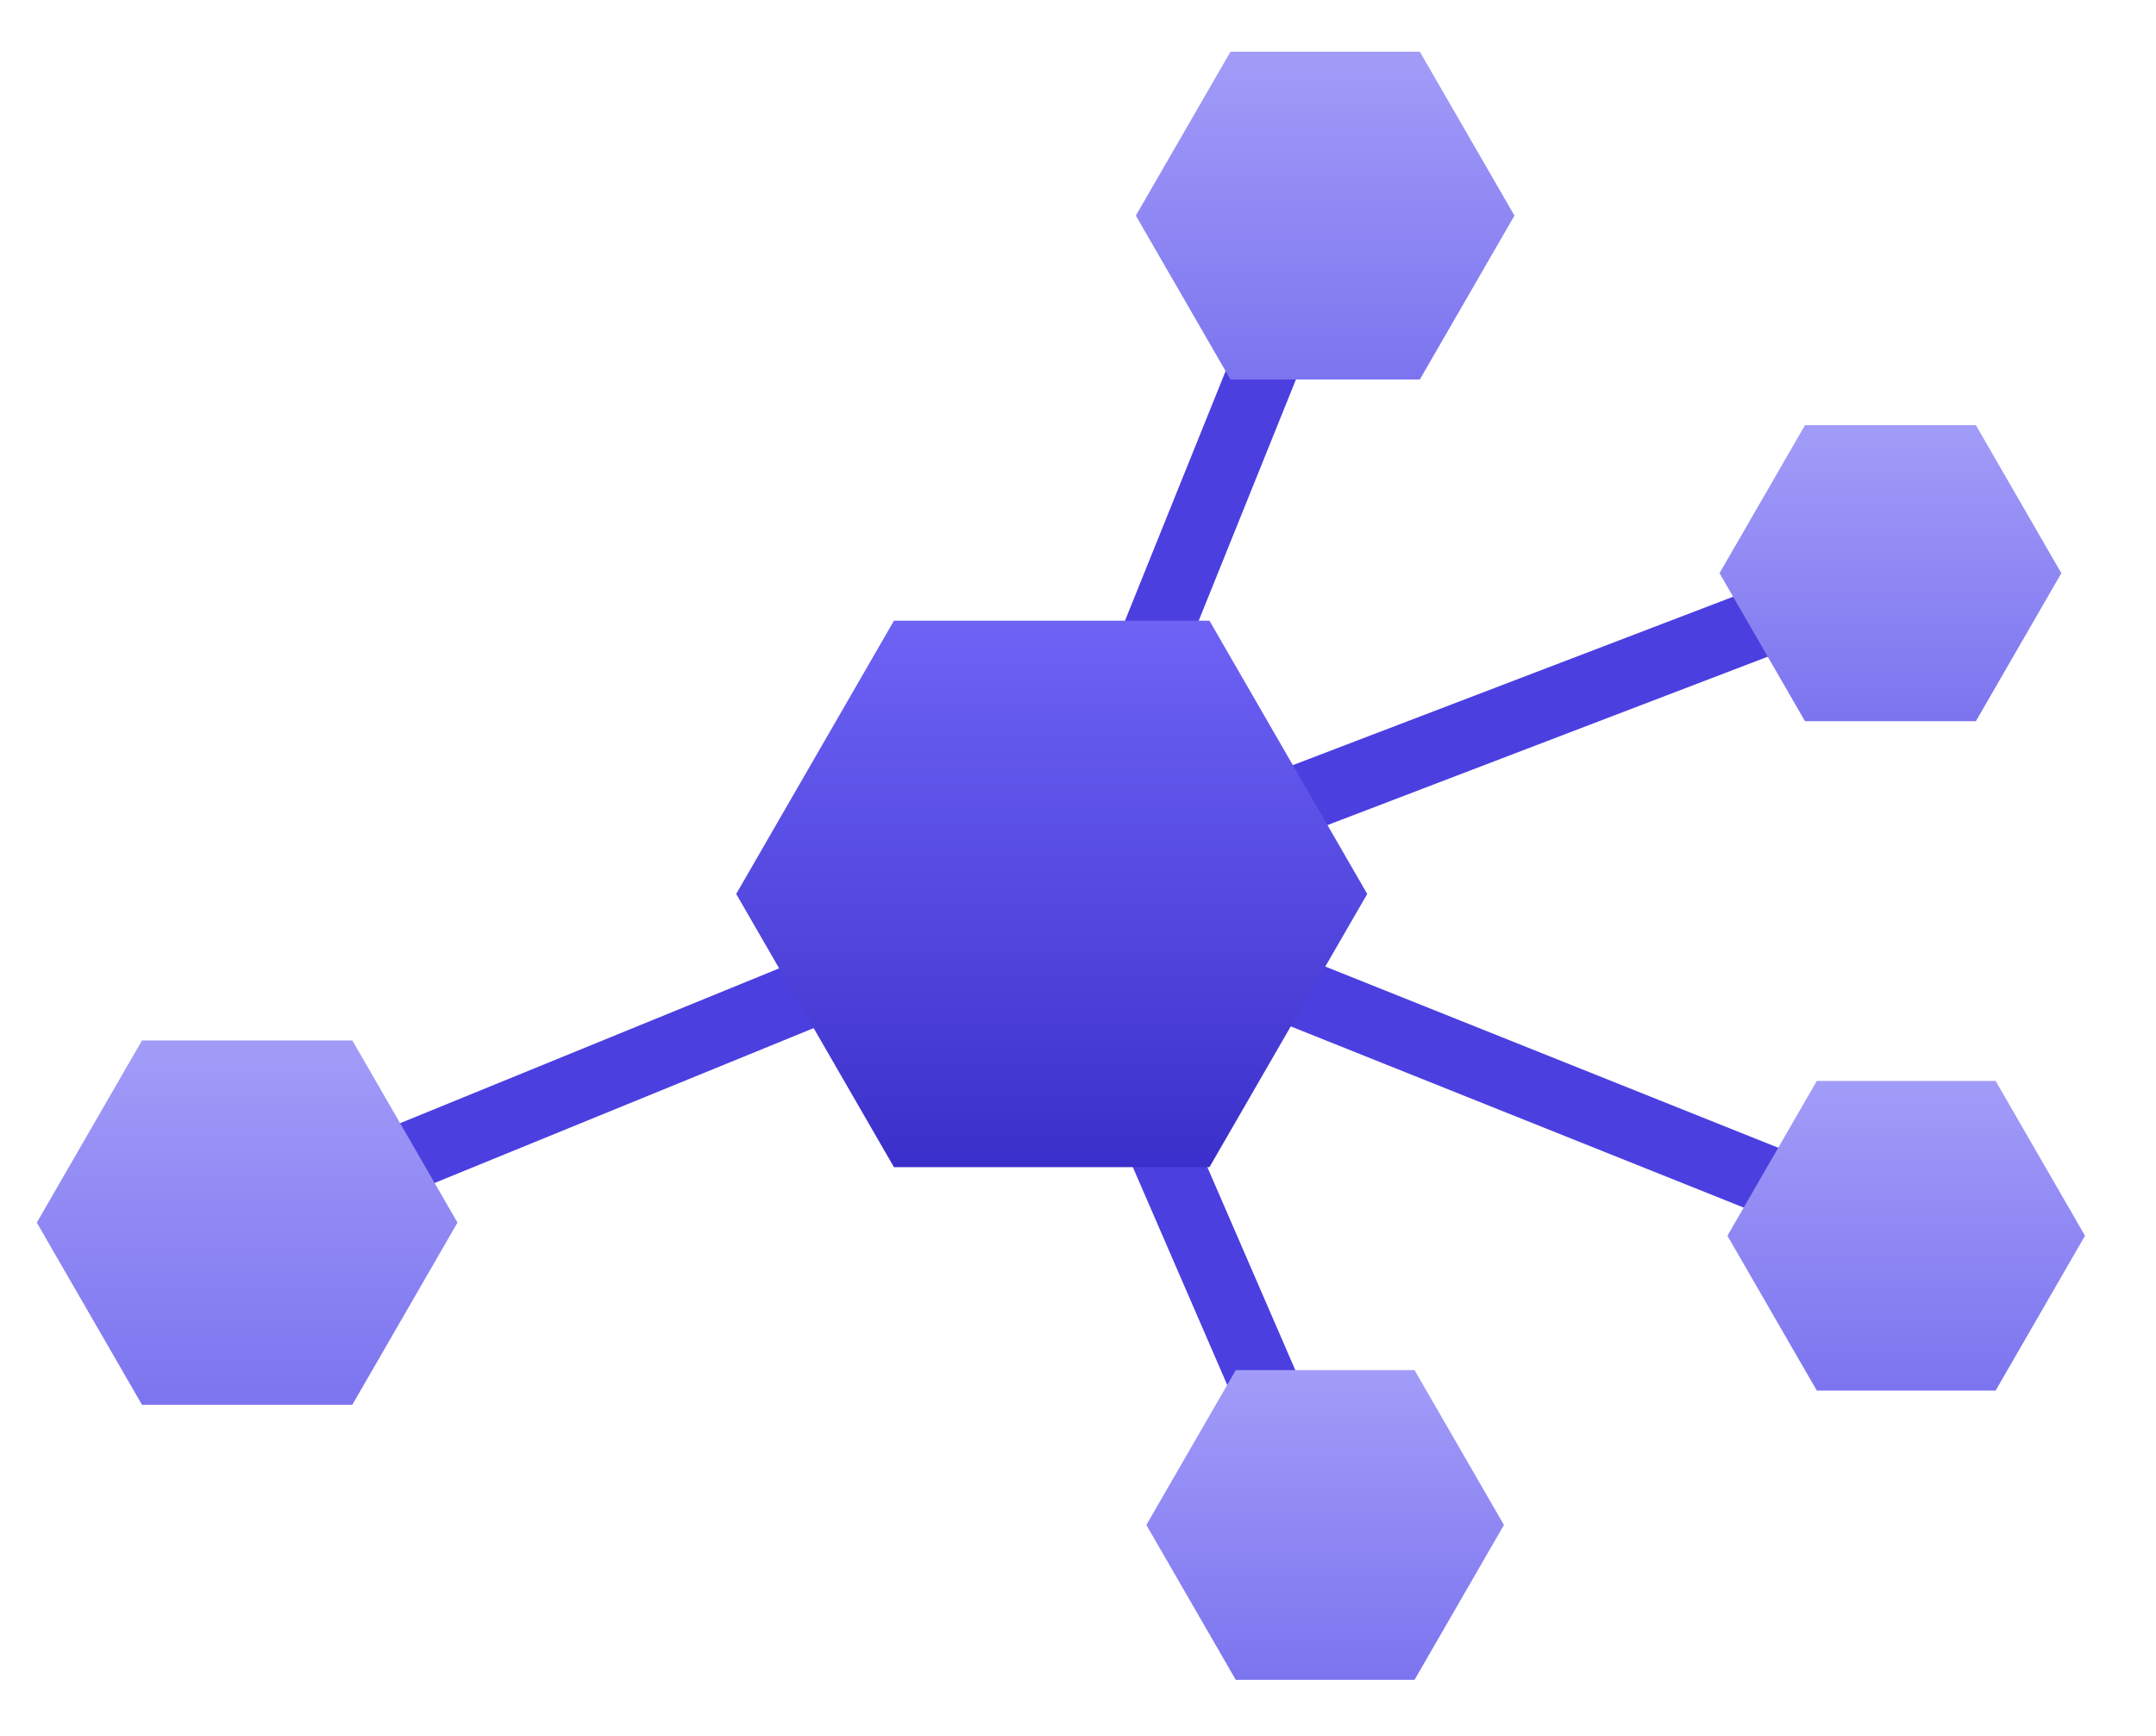
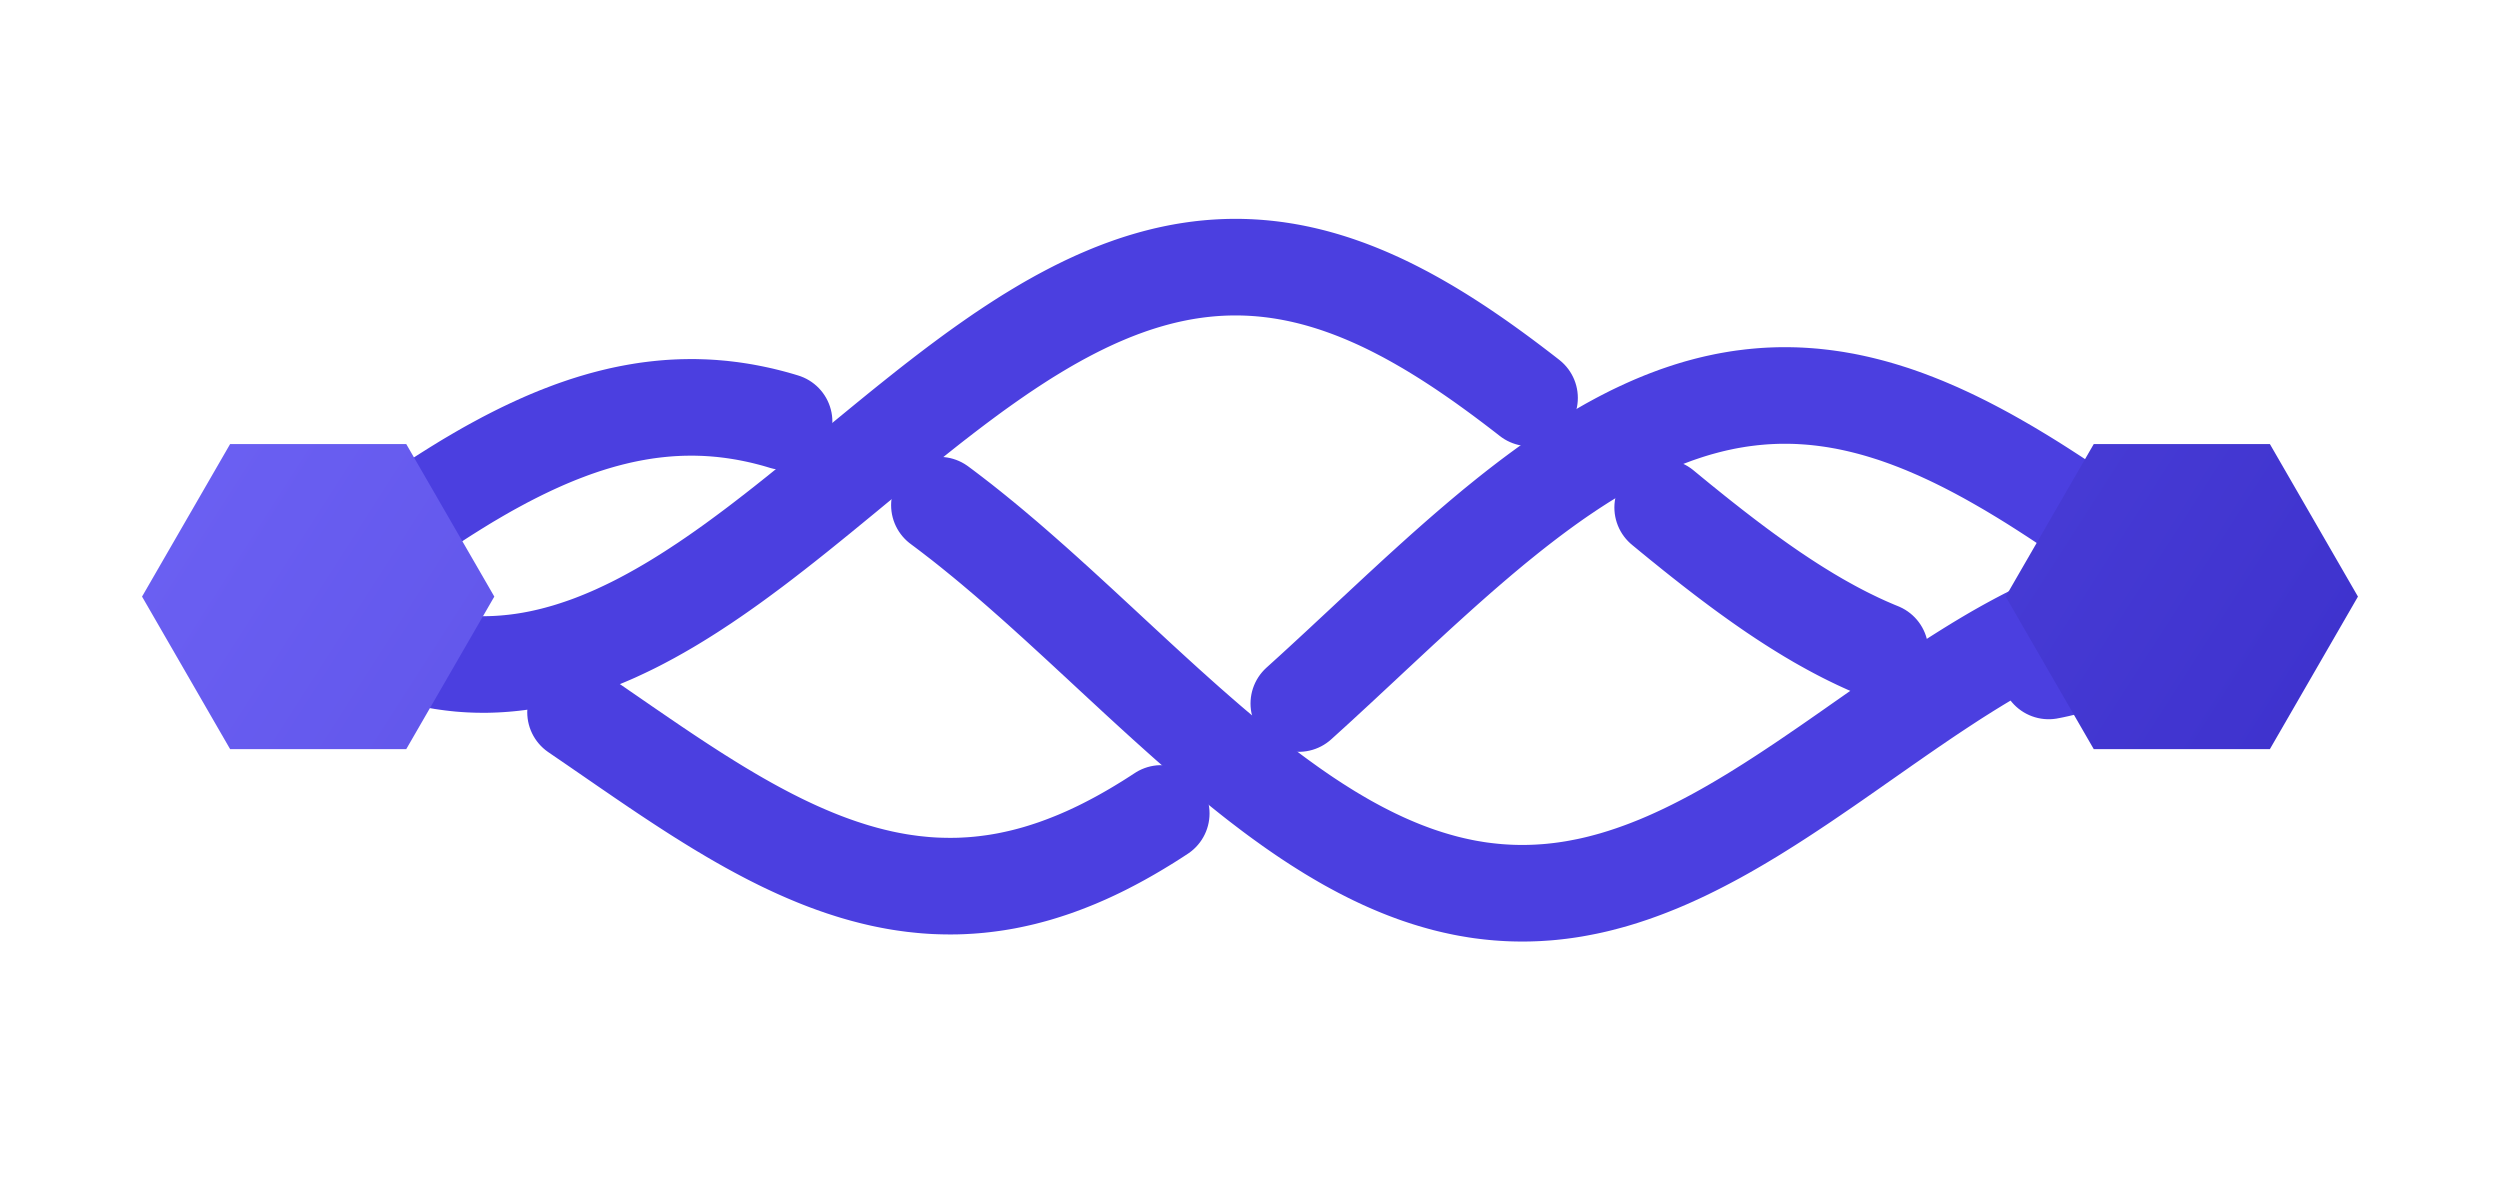
- <svg xmlns="http://www.w3.org/2000/svg" width="820" height="660" viewBox="0 0 820 660" role="img" aria-label="DeepHarness">
+ <svg xmlns="http://www.w3.org/2000/svg" width="880" height="420" viewBox="0 0 880 420" role="img" aria-label="DeepHarness">
  <defs>
-     <linearGradient id="nodeCenter" x1="0%" y1="0%" x2="0%" y2="100%">
+     <linearGradient id="g-hub" gradientUnits="userSpaceOnUse" x1="112" y1="0" x2="768" y2="420">
      <stop offset="0%" stop-color="#6E63F5" />
      <stop offset="100%" stop-color="#3B2FCB" />
    </linearGradient>
-     <linearGradient id="nodeSat" x1="0%" y1="0%" x2="0%" y2="100%">
+     <linearGradient id="g-sat" gradientUnits="userSpaceOnUse" x1="112" y1="0" x2="768" y2="420">
      <stop offset="0%" stop-color="#A29CF8" />
      <stop offset="100%" stop-color="#7C74EF" />
    </linearGradient>
  </defs>
-   <g stroke="#4B3FE0" stroke-width="26" stroke-linecap="round">
-     <line x1="400" y1="340" x2="504" y2="82" />
-     <line x1="400" y1="340" x2="719" y2="218" />
-     <line x1="400" y1="340" x2="725" y2="470" />
-     <line x1="400" y1="340" x2="504" y2="580" />
-     <line x1="400" y1="340" x2="94" y2="465" />
+   <g stroke="#4B3FE0" stroke-width="34" fill="none" stroke-linecap="round">
+     <path d="M112,210 L113.56,210.04 L115.12,210.13 L116.69,210.26 L118.25,210.42 L119.81,210.63 L121.37,210.86 L122.93,211.13 L124.5,211.42 L126.06,211.75 L127.62,212.1 L129.18,212.48 L130.74,212.89 L132.3,213.32 L133.87,213.78 L135.43,214.26 L136.99,214.76 L138.55,215.29 L140.11,215.84 L141.68,216.41 L143.24,217 L144.8,217.61 L146.36,218.25 L147.92,218.9 L149.49,219.57 M202.59,250.72 L204.15,251.79 L205.71,252.86 L207.28,253.93 L208.84,255 L210.4,256.07 L211.96,257.15 L213.52,258.22 L215.09,259.3 L216.65,260.38 L218.21,261.45 L219.77,262.53 L221.33,263.6 L222.9,264.67 L224.46,265.74 L226.02,266.81 L227.58,267.87 L229.14,268.93 L230.7,269.99 L232.27,271.04 L233.83,272.09 L235.39,273.13 L236.95,274.16 L238.51,275.19 L240.08,276.22 L241.64,277.23 L243.2,278.24 L244.76,279.24 L246.32,280.23 L247.89,281.21 L249.45,282.19 L251.01,283.15 L252.57,284.11 L254.13,285.05 L255.7,285.98 L257.26,286.91 L258.82,287.82 L260.38,288.72 L261.94,289.6 L263.5,290.48 L265.07,291.34 L266.63,292.19 L268.19,293.02 L269.75,293.84 L271.31,294.65 L272.88,295.44 L274.44,296.22 L276,296.98 L277.56,297.72 L279.12,298.45 L280.69,299.17 L282.25,299.86 L283.81,300.54 L285.37,301.2 L286.93,301.85 L288.5,302.48 L290.06,303.09 L291.62,303.68 L293.18,304.25 L294.74,304.8 L296.3,305.34 L297.87,305.85 L299.43,306.35 L300.99,306.83 L302.55,307.28 L304.11,307.72 L305.68,308.13 L307.24,308.53 L308.8,308.9 L310.36,309.26 L311.92,309.59 L313.49,309.9 L315.05,310.19 L316.61,310.46 L318.17,310.7 L319.73,310.92 L321.3,311.13 L322.86,311.3 L324.42,311.46 L325.98,311.6 L327.54,311.71 L329.1,311.8 L330.67,311.86 L332.23,311.9 L333.79,311.92 L335.35,311.92 L336.91,311.9 L338.48,311.85 L340.04,311.77 L341.6,311.68 L343.16,311.56 L344.72,311.42 L346.29,311.25 L347.85,311.06 L349.41,310.85 L350.97,310.62 L352.53,310.36 L354.1,310.08 L355.66,309.77 L357.22,309.44 L358.78,309.09 L360.34,308.72 L361.9,308.32 L363.47,307.9 L365.03,307.46 L366.59,306.99 L368.15,306.5 L369.71,305.99 L371.28,305.46 L372.84,304.9 L374.4,304.32 L375.96,303.72 L377.52,303.1 L379.09,302.46 L380.65,301.79 L382.21,301.11 L383.77,300.4 L385.33,299.67 L386.9,298.92 L388.46,298.15 L390.02,297.35 L391.58,296.54 L393.14,295.71 L394.7,294.86 L396.27,293.98 L397.83,293.09 L399.39,292.18 L400.95,291.25 L402.51,290.3 L404.08,289.34 L405.64,288.35 L407.2,287.35 L408.76,286.33 M457.18,247.64 L458.74,246.23 L460.3,244.81 L461.87,243.39 L463.43,241.96 L464.99,240.53 L466.55,239.09 L468.11,237.65 L469.68,236.2 L471.24,234.76 L472.8,233.31 L474.36,231.85 L475.92,230.4 L477.49,228.94 L479.05,227.49 L480.61,226.03 L482.17,224.57 L483.73,223.11 L485.3,221.66 L486.86,220.2 L488.42,218.75 L489.98,217.3 L491.54,215.85 L493.1,214.4 L494.67,212.96 L496.23,211.52 L497.79,210.08 L499.35,208.65 L500.91,207.23 L502.48,205.81 L504.04,204.39 L505.6,202.99 L507.16,201.58 L508.72,200.19 L510.29,198.8 L511.85,197.42 L513.41,196.05 L514.97,194.69 L516.53,193.34 L518.1,191.99 L519.66,190.66 L521.22,189.33 L522.78,188.02 L524.34,186.72 L525.9,185.42 L527.47,184.14 L529.03,182.88 L530.59,181.62 L532.15,180.38 L533.71,179.15 L535.28,177.93 L536.84,176.73 L538.4,175.54 L539.96,174.37 L541.52,173.21 L543.09,172.06 L544.65,170.93 L546.21,169.82 L547.77,168.72 L549.33,167.64 L550.9,166.58 L552.46,165.53 L554.02,164.5 L555.58,163.49 L557.14,162.49 L558.7,161.52 L560.27,160.56 L561.83,159.62 L563.39,158.7 L564.95,157.8 L566.51,156.91 L568.08,156.05 L569.64,155.2 L571.2,154.38 L572.76,153.58 L574.32,152.79 L575.89,152.03 L577.45,151.29 L579.01,150.57 L580.57,149.87 L582.13,149.19 L583.7,148.53 L585.26,147.89 L586.82,147.28 L588.38,146.69 L589.94,146.11 L591.5,145.57 L593.07,145.04 L594.63,144.53 L596.19,144.05 L597.75,143.59 L599.31,143.16 L600.88,142.74 L602.44,142.35 L604,141.98 L605.56,141.64 L607.12,141.31 L608.69,141.01 L610.25,140.74 L611.81,140.48 L613.37,140.25 L614.93,140.05 L616.5,139.86 L618.06,139.7 L619.62,139.56 L621.18,139.44 L622.74,139.35 L624.3,139.28 L625.87,139.23 L627.43,139.21 L628.99,139.21 L630.55,139.23 L632.11,139.27 L633.68,139.34 L635.24,139.43 L636.8,139.54 L638.36,139.67 L639.92,139.83 L641.49,140.01 L643.05,140.21 L644.61,140.43 L646.17,140.67 L647.73,140.94 L649.3,141.22 L650.86,141.53 L652.42,141.86 L653.98,142.21 L655.54,142.58 L657.1,142.97 L658.67,143.38 L660.23,143.81 L661.79,144.26 L663.35,144.73 L664.91,145.22 L666.48,145.72 L668.04,146.25 L669.6,146.8 L671.16,147.36 L672.72,147.95 L674.29,148.55 L675.85,149.17 L677.41,149.8 L678.97,150.46 L680.53,151.13 L682.1,151.81 L683.66,152.52 L685.22,153.24 L686.78,153.97 L688.34,154.72 L689.9,155.49 L691.47,156.27 L693.03,157.07 L694.59,157.88 L696.15,158.7 L697.71,159.54 L699.28,160.39 L700.84,161.26 L702.4,162.14 L703.96,163.03 L705.52,163.93 L707.09,164.84 L708.65,165.77 L710.21,166.71 L711.77,167.65 L713.33,168.61 L714.9,169.58 L716.46,170.56 L718.02,171.55 L719.58,172.55 L721.14,173.56 L722.7,174.57 L724.27,175.6 L725.83,176.63 L727.39,177.68 L728.95,178.73 L730.51,179.79 L732.08,180.85 L733.64,181.93 L735.2,183.01 L736.76,184.1 L738.32,185.2 L739.89,186.3 L741.45,187.41 L743.01,188.53 L744.57,189.66 L746.13,190.8 L747.7,191.95 L749.26,193.11 L750.82,194.28 L752.38,195.46 L753.94,196.66 L755.5,197.87 L757.07,199.11 L758.63,200.37 L760.19,201.67 L761.75,203.01 L763.31,204.41 L764.88,205.91 L766.44,207.59 L768,210" />
+     <path d="M112,210 L113.56,212.54 L115.12,214.23 L116.69,215.69 L118.25,217 L119.81,218.21 L121.37,219.33 L122.93,220.38 L124.5,221.37 L126.06,222.31 L127.62,223.19 L129.18,224.03 L130.74,224.82 L132.3,225.57 L133.87,226.29 L135.43,226.96 L136.99,227.6 L138.55,228.21 L140.11,228.78 L141.68,229.32 L143.24,229.82 L144.8,230.3 L146.36,230.74 L147.92,231.15 L149.49,231.53 L151.05,231.88 L152.61,232.21 L154.17,232.5 L155.73,232.77 L157.3,233 L158.86,233.21 L160.42,233.39 L161.98,233.55 L163.54,233.67 L165.1,233.77 L166.67,233.84 L168.23,233.89 L169.79,233.9 L171.35,233.9 L172.91,233.86 L174.48,233.8 L176.04,233.71 L177.6,233.6 L179.16,233.46 L180.72,233.3 L182.29,233.11 L183.85,232.9 L185.41,232.66 L186.97,232.4 L188.53,232.11 L190.1,231.8 L191.66,231.46 L193.22,231.1 L194.78,230.72 L196.34,230.31 L197.9,229.88 L199.47,229.43 L201.03,228.95 L202.59,228.45 L204.15,227.93 L205.71,227.39 L207.28,226.83 L208.84,226.24 L210.4,225.63 L211.96,225 L213.52,224.35 L215.09,223.68 L216.65,222.99 L218.21,222.27 L219.77,221.54 L221.33,220.79 L222.9,220.02 L224.46,219.23 L226.02,218.42 L227.58,217.59 L229.14,216.75 L230.7,215.88 L232.27,215 L233.83,214.1 L235.39,213.19 L236.95,212.26 L238.51,211.31 L240.08,210.34 L241.64,209.36 L243.2,208.37 L244.76,207.36 L246.32,206.33 L247.89,205.3 L249.45,204.24 L251.01,203.18 L252.57,202.1 L254.13,201.01 L255.7,199.9 L257.26,198.79 L258.82,197.66 L260.38,196.52 L261.94,195.37 L263.5,194.21 L265.07,193.04 L266.63,191.86 L268.19,190.67 L269.75,189.47 L271.31,188.26 L272.88,187.05 L274.44,185.82 L276,184.6 L277.56,183.36 L279.12,182.12 L280.69,180.87 L282.25,179.61 L283.81,178.35 L285.37,177.09 L286.93,175.82 L288.5,174.55 L290.06,173.27 L291.62,171.99 L293.18,170.71 L294.74,169.43 L296.3,168.15 L297.87,166.86 L299.43,165.57 L300.99,164.28 L302.55,163 L304.11,161.71 L305.68,160.42 L307.24,159.14 L308.8,157.86 L310.36,156.58 L311.92,155.3 L313.49,154.02 L315.05,152.75 L316.61,151.48 L318.17,150.22 L319.73,148.96 L321.3,147.71 L322.86,146.46 L324.42,145.22 L325.98,143.98 L327.54,142.75 L329.1,141.53 L330.67,140.32 L332.23,139.11 L333.79,137.92 L335.35,136.73 L336.91,135.55 L338.48,134.38 L340.04,133.22 L341.6,132.07 L343.16,130.93 L344.72,129.81 L346.29,128.69 L347.85,127.59 L349.41,126.5 L350.97,125.42 L352.53,124.35 L354.1,123.3 L355.66,122.26 L357.22,121.24 L358.78,120.23 L360.34,119.23 L361.9,118.25 L363.47,117.29 L365.03,116.34 L366.59,115.41 L368.15,114.49 L369.71,113.59 L371.28,112.71 L372.84,111.84 L374.4,111 L375.96,110.17 L377.52,109.36 L379.09,108.56 L380.65,107.79 L382.21,107.03 L383.77,106.3 L385.33,105.58 L386.9,104.88 L388.46,104.21 L390.02,103.55 L391.58,102.91 L393.14,102.3 L394.7,101.7 L396.27,101.13 L397.83,100.57 L399.39,100.04 L400.95,99.532 L402.51,99.044 L404.08,98.578 L405.64,98.133 L407.2,97.711 L408.76,97.311 L410.32,96.934 L411.89,96.579 L413.45,96.247 L415.01,95.937 L416.57,95.651 L418.13,95.388 L419.7,95.148 L421.26,94.931 L422.82,94.737 L424.38,94.567 L425.94,94.42 L427.5,94.297 L429.07,94.197 L430.63,94.121 L432.19,94.068 L433.75,94.039 L435.31,94.034 L436.88,94.052 L438.44,94.094 L440,94.159 L441.56,94.248 L443.12,94.361 L444.69,94.497 L446.25,94.656 L447.81,94.839 L449.37,95.046 L450.93,95.275 L452.5,95.528 L454.06,95.804 L455.62,96.104 L457.18,96.426 L458.74,96.771 L460.3,97.139 L461.87,97.529 L463.43,97.942 L464.99,98.378 L466.55,98.835 L468.11,99.315 L469.68,99.817 L471.24,100.34 L472.8,100.89 L474.36,101.45 L475.92,102.04 L477.49,102.65 L479.05,103.28 L480.61,103.93 L482.17,104.6 L483.73,105.29 L485.3,106 L486.86,106.73 L488.42,107.48 L489.98,108.25 L491.54,109.04 L493.1,109.85 L494.67,110.67 L496.23,111.52 L497.79,112.38 L499.35,113.26 L500.91,114.16 L502.48,115.07 L504.04,116 L505.6,116.95 L507.16,117.91 L508.72,118.89 L510.29,119.89 L511.85,120.9 L513.41,121.92 L514.97,122.96 L516.53,124.02 L518.1,125.09 L519.66,126.17 L521.22,127.26 L522.78,128.37 L524.34,129.49 L525.9,130.62 L527.47,131.77 L529.03,132.92 L530.59,134.09 L532.15,135.26 L533.71,136.45 L535.28,137.65 L536.84,138.85 L538.4,140.07 M585.26,178.65 L586.82,179.93 L588.38,181.22 L589.94,182.49 L591.5,183.77 L593.07,185.03 L594.63,186.29 L596.19,187.55 L597.75,188.79 L599.31,190.03 L600.88,191.26 L602.44,192.49 L604,193.7 L605.56,194.9 L607.12,196.1 L608.69,197.29 L610.25,198.46 L611.81,199.63 L613.37,200.78 L614.93,201.92 L616.5,203.05 L618.06,204.17 L619.62,205.28 L621.18,206.37 L622.74,207.45 L624.3,208.52 L625.87,209.57 L627.43,210.61 L628.99,211.63 L630.55,212.64 L632.11,213.63 L633.68,214.61 L635.24,215.57 L636.8,216.52 L638.36,217.44 L639.92,218.36 L641.49,219.25 L643.05,220.12 L644.61,220.98 L646.17,221.82 L647.73,222.64 L649.3,223.45 L650.86,224.23 L652.42,224.99 L653.98,225.74 L655.54,226.46 L657.1,227.17 L658.67,227.85 L660.23,228.52 L661.79,229.16 M721.14,236.17 L722.7,235.86 L724.27,235.52 L725.83,235.15 L727.39,234.75 L728.95,234.32 L730.51,233.87 L732.08,233.39 L733.64,232.87 L735.2,232.33 L736.76,231.75 L738.32,231.15 L739.89,230.51 L741.45,229.85 L743.01,229.14 L744.57,228.41 L746.13,227.64 L747.7,226.83 L749.26,225.98 L750.82,225.1 L752.38,224.17 L753.94,223.19 L755.5,222.17 L757.07,221.09 L758.63,219.95 L760.19,218.74 L761.75,217.44 L763.31,216.03 L764.88,214.48 L766.44,212.68 L768,210" />
+     <path d="M112,210 L113.56,207.43 L115.12,205.64 L116.69,204.05 L118.25,202.57 L119.81,201.16 L121.37,199.8 L122.93,198.49 L124.5,197.2 L126.06,195.94 L127.62,194.71 L129.18,193.49 L130.74,192.29 L132.3,191.11 L133.87,189.94 L135.43,188.78 L136.99,187.64 L138.55,186.5 L140.11,185.38 L141.68,184.28 L143.24,183.18 L144.8,182.09 L146.36,181.01 L147.92,179.95 L149.49,178.89 L151.05,177.85 L152.61,176.82 L154.17,175.79 L155.73,174.78 L157.3,173.78 L158.86,172.8 L160.42,171.82 L161.98,170.86 L163.54,169.9 L165.1,168.96 L166.67,168.04 L168.23,167.12 L169.79,166.22 L171.35,165.33 L172.91,164.46 L174.48,163.6 L176.04,162.76 L177.6,161.92 L179.16,161.11 L180.72,160.31 L182.29,159.52 L183.85,158.75 L185.41,158 L186.97,157.26 L188.53,156.54 L190.1,155.83 L191.66,155.14 L193.22,154.47 L194.78,153.82 L196.34,153.18 L197.9,152.57 L199.47,151.97 L201.03,151.38 L202.59,150.82 L204.15,150.28 L205.71,149.75 L207.28,149.25 L208.84,148.76 L210.4,148.3 L211.96,147.85 L213.52,147.43 L215.09,147.02 L216.65,146.64 L218.21,146.27 L219.77,145.93 L221.33,145.61 L222.9,145.31 L224.46,145.03 L226.02,144.77 L227.58,144.53 L229.14,144.32 L230.7,144.13 L232.27,143.96 L233.83,143.81 L235.39,143.68 L236.95,143.58 L238.51,143.5 L240.08,143.44 L241.64,143.41 L243.2,143.39 L244.76,143.4 L246.32,143.44 L247.89,143.49 L249.45,143.57 L251.01,143.67 L252.57,143.8 L254.13,143.94 L255.7,144.12 L257.26,144.31 L258.82,144.53 L260.38,144.77 L261.94,145.03 L263.5,145.32 L265.07,145.63 L266.63,145.96 L268.19,146.31 L269.75,146.69 L271.31,147.09 L272.88,147.51 L274.44,147.96 L276,148.43 M330.67,177.82 L332.23,178.98 L333.79,180.16 L335.35,181.35 L336.91,182.56 L338.48,183.77 L340.04,185.01 L341.6,186.25 L343.16,187.51 L344.72,188.78 L346.29,190.06 L347.85,191.35 L349.41,192.65 L350.97,193.97 L352.53,195.29 L354.1,196.62 L355.66,197.97 L357.22,199.32 L358.78,200.68 L360.34,202.05 L361.9,203.43 L363.47,204.81 L365.03,206.2 L366.59,207.6 L368.15,209 L369.71,210.42 L371.28,211.83 L372.84,213.25 L374.4,214.68 L375.96,216.11 L377.52,217.54 L379.09,218.98 L380.65,220.42 L382.21,221.86 L383.77,223.31 L385.33,224.75 L386.9,226.2 L388.46,227.65 L390.02,229.1 L391.58,230.55 L393.14,231.99 L394.7,233.44 L396.27,234.89 L397.83,236.33 L399.39,237.78 L400.95,239.22 L402.51,240.65 L404.08,242.09 L405.64,243.52 L407.2,244.94 L408.76,246.36 L410.32,247.78 L411.89,249.19 L413.45,250.59 L415.01,251.99 L416.57,253.38 L418.13,254.77 L419.7,256.14 L421.26,257.51 L422.82,258.87 L424.38,260.22 L425.94,261.57 L427.5,262.9 L429.07,264.22 L430.63,265.54 L432.19,266.84 L433.75,268.13 L435.31,269.41 L436.88,270.68 L438.44,271.93 L440,273.18 L441.56,274.41 L443.12,275.63 L444.69,276.83 L446.25,278.02 L447.81,279.2 L449.37,280.36 L450.93,281.5 L452.5,282.63 L454.06,283.75 L455.62,284.85 L457.18,285.93 L458.74,287 L460.3,288.05 L461.87,289.08 L463.43,290.1 L464.99,291.09 L466.55,292.07 L468.11,293.04 L469.68,293.98 L471.24,294.9 L472.8,295.81 L474.36,296.7 L475.92,297.56 L477.49,298.41 L479.05,299.24 L480.61,300.04 L482.17,300.83 L483.73,301.6 L485.3,302.34 L486.86,303.07 L488.42,303.77 L489.98,304.45 L491.54,305.11 L493.1,305.75 L494.67,306.37 L496.23,306.96 L497.79,307.54 L499.35,308.09 L500.91,308.61 L502.48,309.12 L504.04,309.6 L505.6,310.06 L507.16,310.5 L508.72,310.92 L510.29,311.31 L511.85,311.68 L513.41,312.02 L514.97,312.35 L516.53,312.65 L518.1,312.92 L519.66,313.18 L521.22,313.41 L522.78,313.61 L524.34,313.79 L525.9,313.95 L527.47,314.09 L529.03,314.2 L530.59,314.29 L532.15,314.36 L533.71,314.4 L535.28,314.42 L536.84,314.42 L538.4,314.39 L539.96,314.34 L541.52,314.27 L543.09,314.17 L544.65,314.06 L546.21,313.92 L547.77,313.75 L549.33,313.57 L550.9,313.36 L552.46,313.13 L554.02,312.88 L555.58,312.6 L557.14,312.3 L558.7,311.99 L560.27,311.65 L561.83,311.29 L563.39,310.91 L564.95,310.5 L566.51,310.08 L568.08,309.64 L569.64,309.17 L571.2,308.69 L572.76,308.18 L574.32,307.66 L575.89,307.11 L577.45,306.55 L579.01,305.97 L580.57,305.37 L582.13,304.75 L583.7,304.12 L585.26,303.46 L586.82,302.79 L588.38,302.1 L589.94,301.39 L591.5,300.67 L593.07,299.93 L594.63,299.17 L596.19,298.4 L597.75,297.61 L599.31,296.81 L600.88,295.99 L602.44,295.16 L604,294.32 L605.56,293.46 L607.12,292.59 L608.69,291.7 L610.25,290.8 L611.81,289.89 L613.37,288.97 L614.93,288.03 L616.5,287.09 L618.06,286.13 L619.62,285.16 L621.18,284.18 L622.74,283.2 L624.3,282.2 L625.87,281.19 L627.43,280.18 L628.99,279.16 L630.55,278.13 L632.11,277.09 L633.68,276.05 L635.24,275 L636.8,273.94 L638.36,272.88 L639.92,271.81 L641.49,270.74 L643.05,269.67 L644.61,268.59 L646.17,267.51 L647.73,266.42 L649.3,265.33 L650.86,264.24 L652.42,263.15 L653.98,262.05 L655.54,260.96 L657.1,259.87 L658.67,258.77 L660.23,257.68 L661.79,256.59 L663.35,255.49 L664.91,254.41 L666.48,253.32 L668.04,252.23 L669.6,251.15 L671.16,250.08 L672.72,249 L674.29,247.94 L675.85,246.87 L677.41,245.81 L678.97,244.76 L680.53,243.72 L682.1,242.68 L683.66,241.65 L685.22,240.63 L686.78,239.61 L688.34,238.6 L689.9,237.61 L691.47,236.62 L693.03,235.64 L694.59,234.68 L696.15,233.72 L697.71,232.78 L699.28,231.84 L700.84,230.92 L702.4,230.01 L703.96,229.12 L705.52,228.24 L707.09,227.37 L708.65,226.52 L710.21,225.68 L711.77,224.86 L713.33,224.05 L714.9,223.26 L716.46,222.49 L718.02,221.73 L719.58,220.99 L721.14,220.27 L722.7,219.57 L724.27,218.88 L725.83,218.22 L727.39,217.57 L728.95,216.95 L730.51,216.34 L732.08,215.76 L733.64,215.2 L735.2,214.66 L736.76,214.15 L738.32,213.65 L739.89,213.19 L741.45,212.74 L743.01,212.32 L744.57,211.93 L746.13,211.56 L747.7,211.22 L749.26,210.91 L750.82,210.63 L752.38,210.37 L753.94,210.15 L755.5,209.96 L757.07,209.8 L758.63,209.68 L760.19,209.59 L761.75,209.55 L763.31,209.55 L764.88,209.61 L766.44,209.73 L768,210" />
  </g>
-   <g fill="url(#nodeSat)">
-     <path d="M576,82 540,144.35 468,144.35 432,82 468,19.65 540,19.65 Z" />
-     <path d="M784,218 751.5,274.29 686.5,274.29 654,218 686.5,161.71 751.5,161.71 Z" />
-     <path d="M793,470 759,528.89 691,528.89 657,470 691,411.11 759,411.11 Z" />
-     <path d="M572,580 538,638.89 470,638.89 436,580 470,521.11 538,521.11 Z" />
-     <path d="M174,465 134,534.28 54,534.28 14,465 54,395.72 134,395.72 Z" />
-   </g>
-   <path d="M520,340 460,443.92 340,443.92 280,340 340,236.08 460,236.08 Z" fill="url(#nodeCenter)" />
+   <path d="M174,210 143,263.69 81,263.69 50,210 81,156.31 143,156.31 Z" fill="url(#g-hub)" />
+   <path d="M830,210 799,263.69 737,263.69 706,210 737,156.31 799,156.31 Z" fill="url(#g-hub)" />
</svg>
